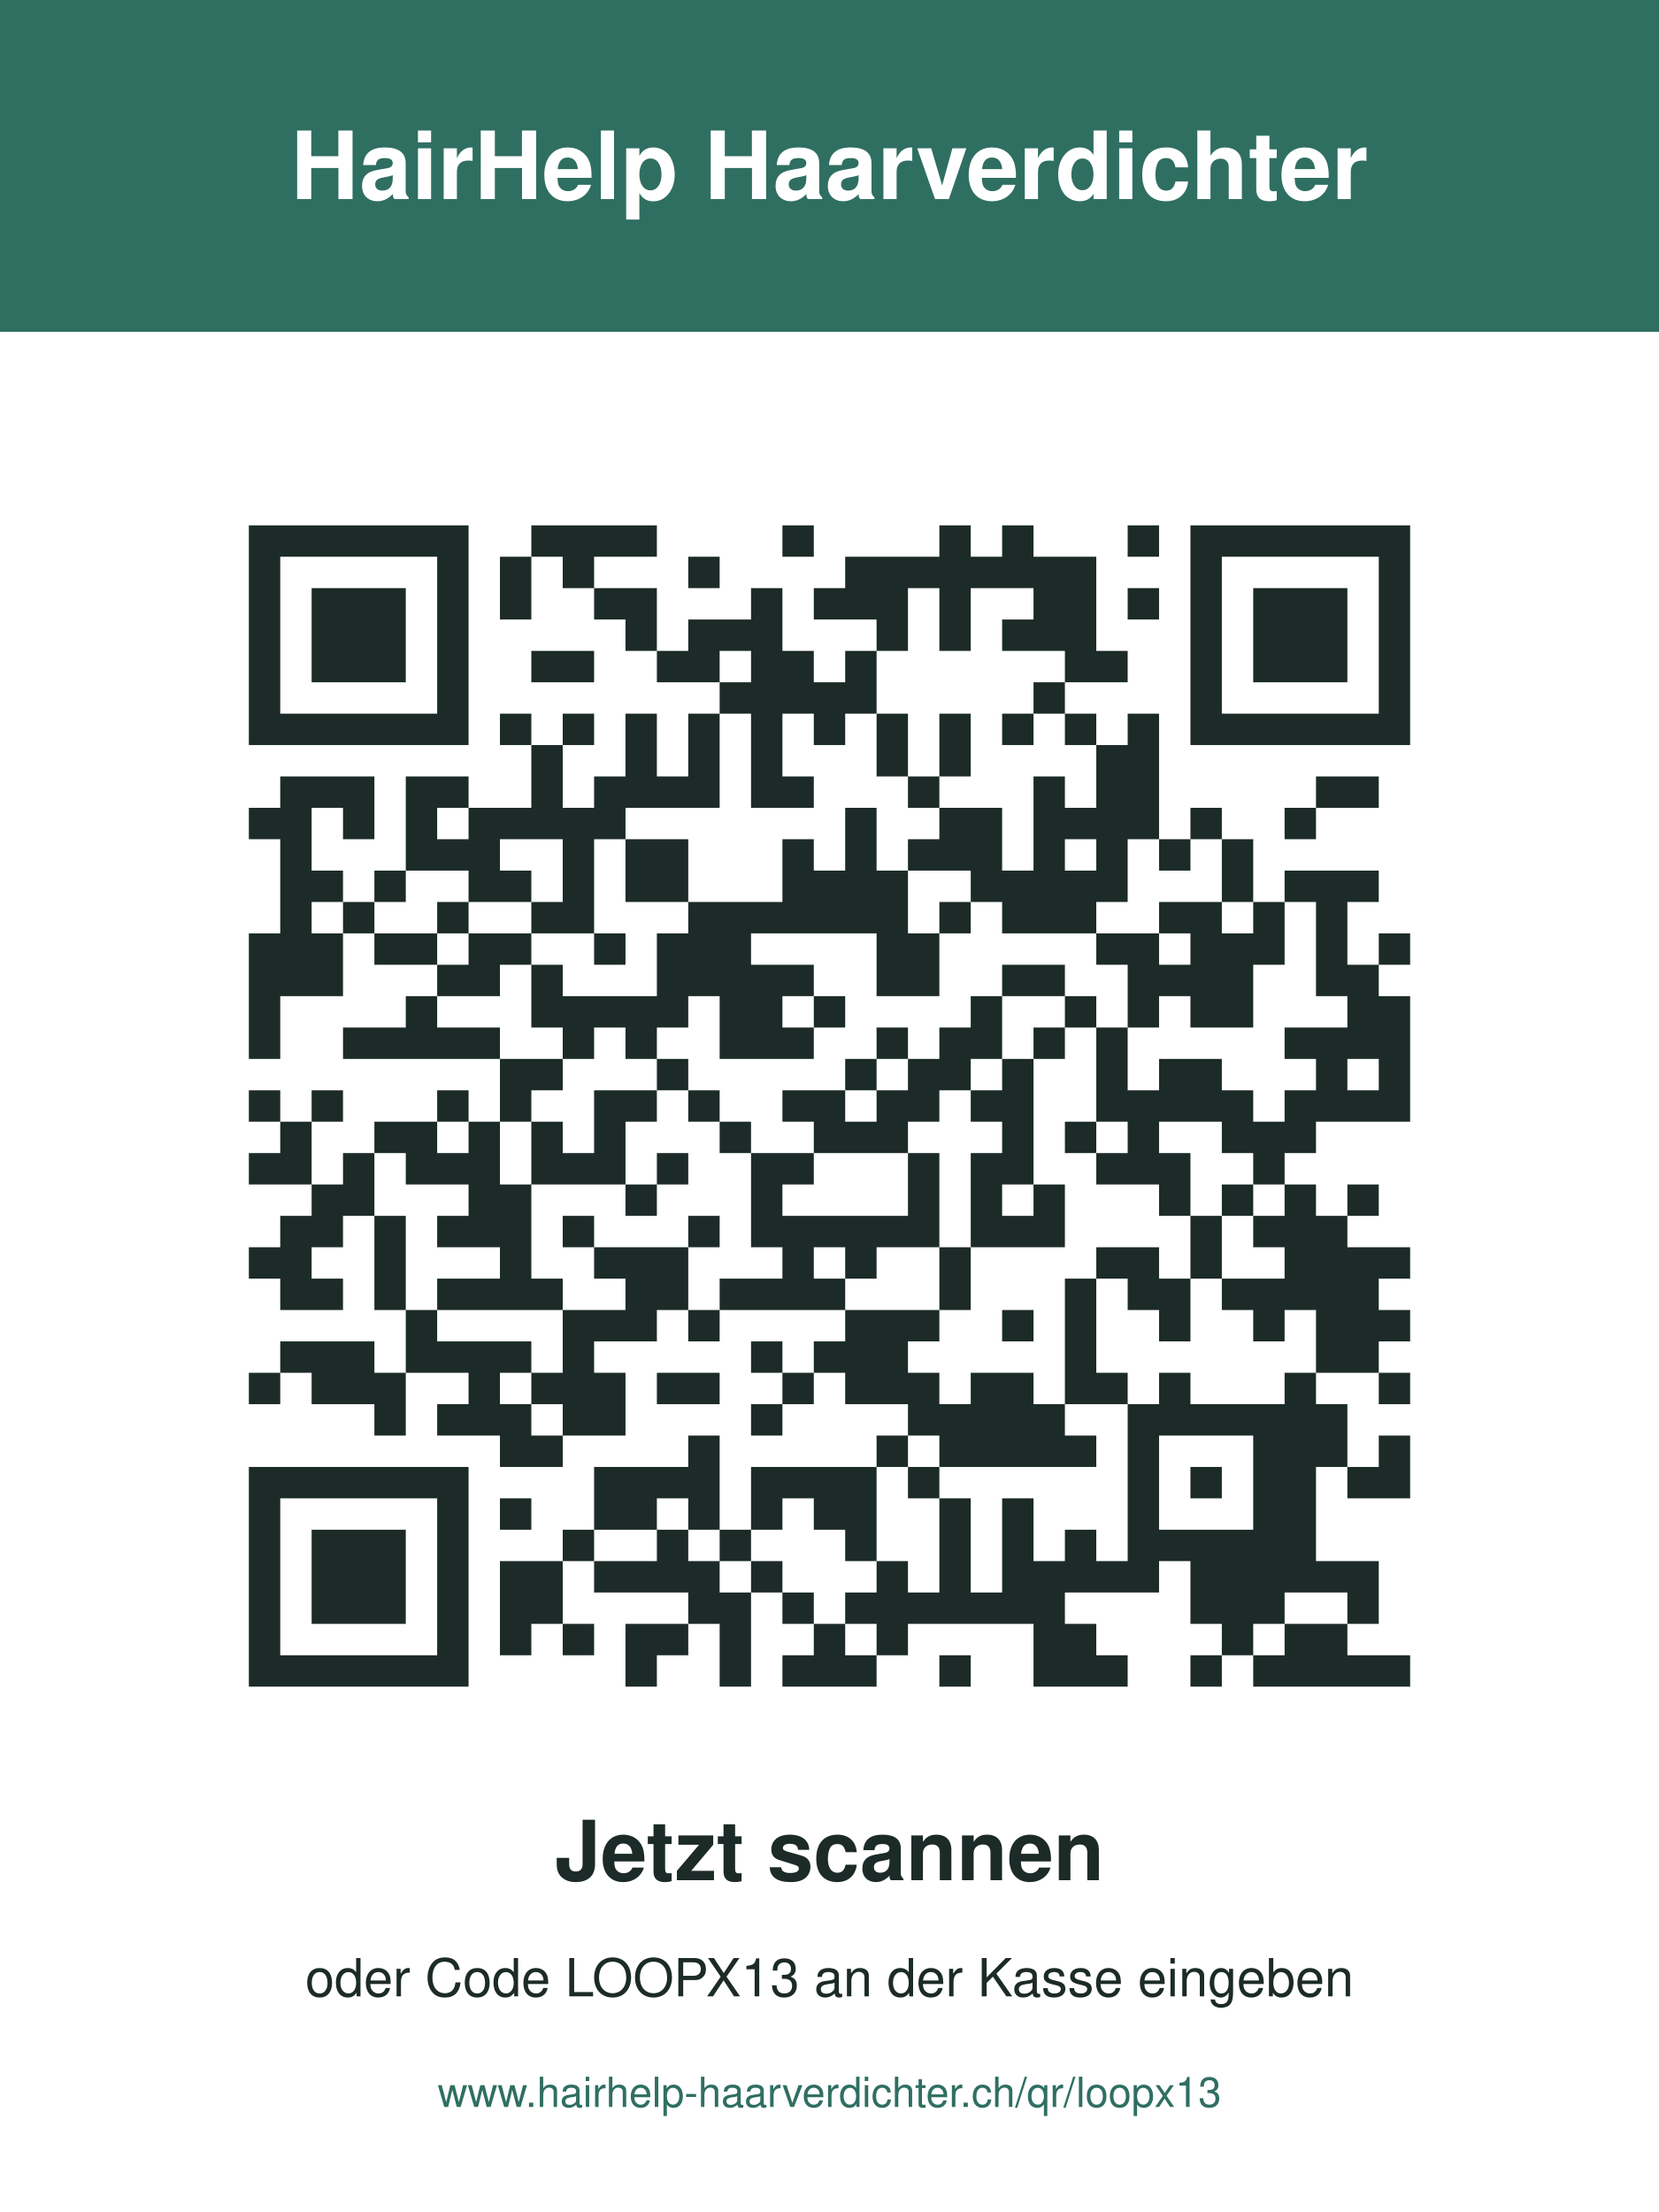
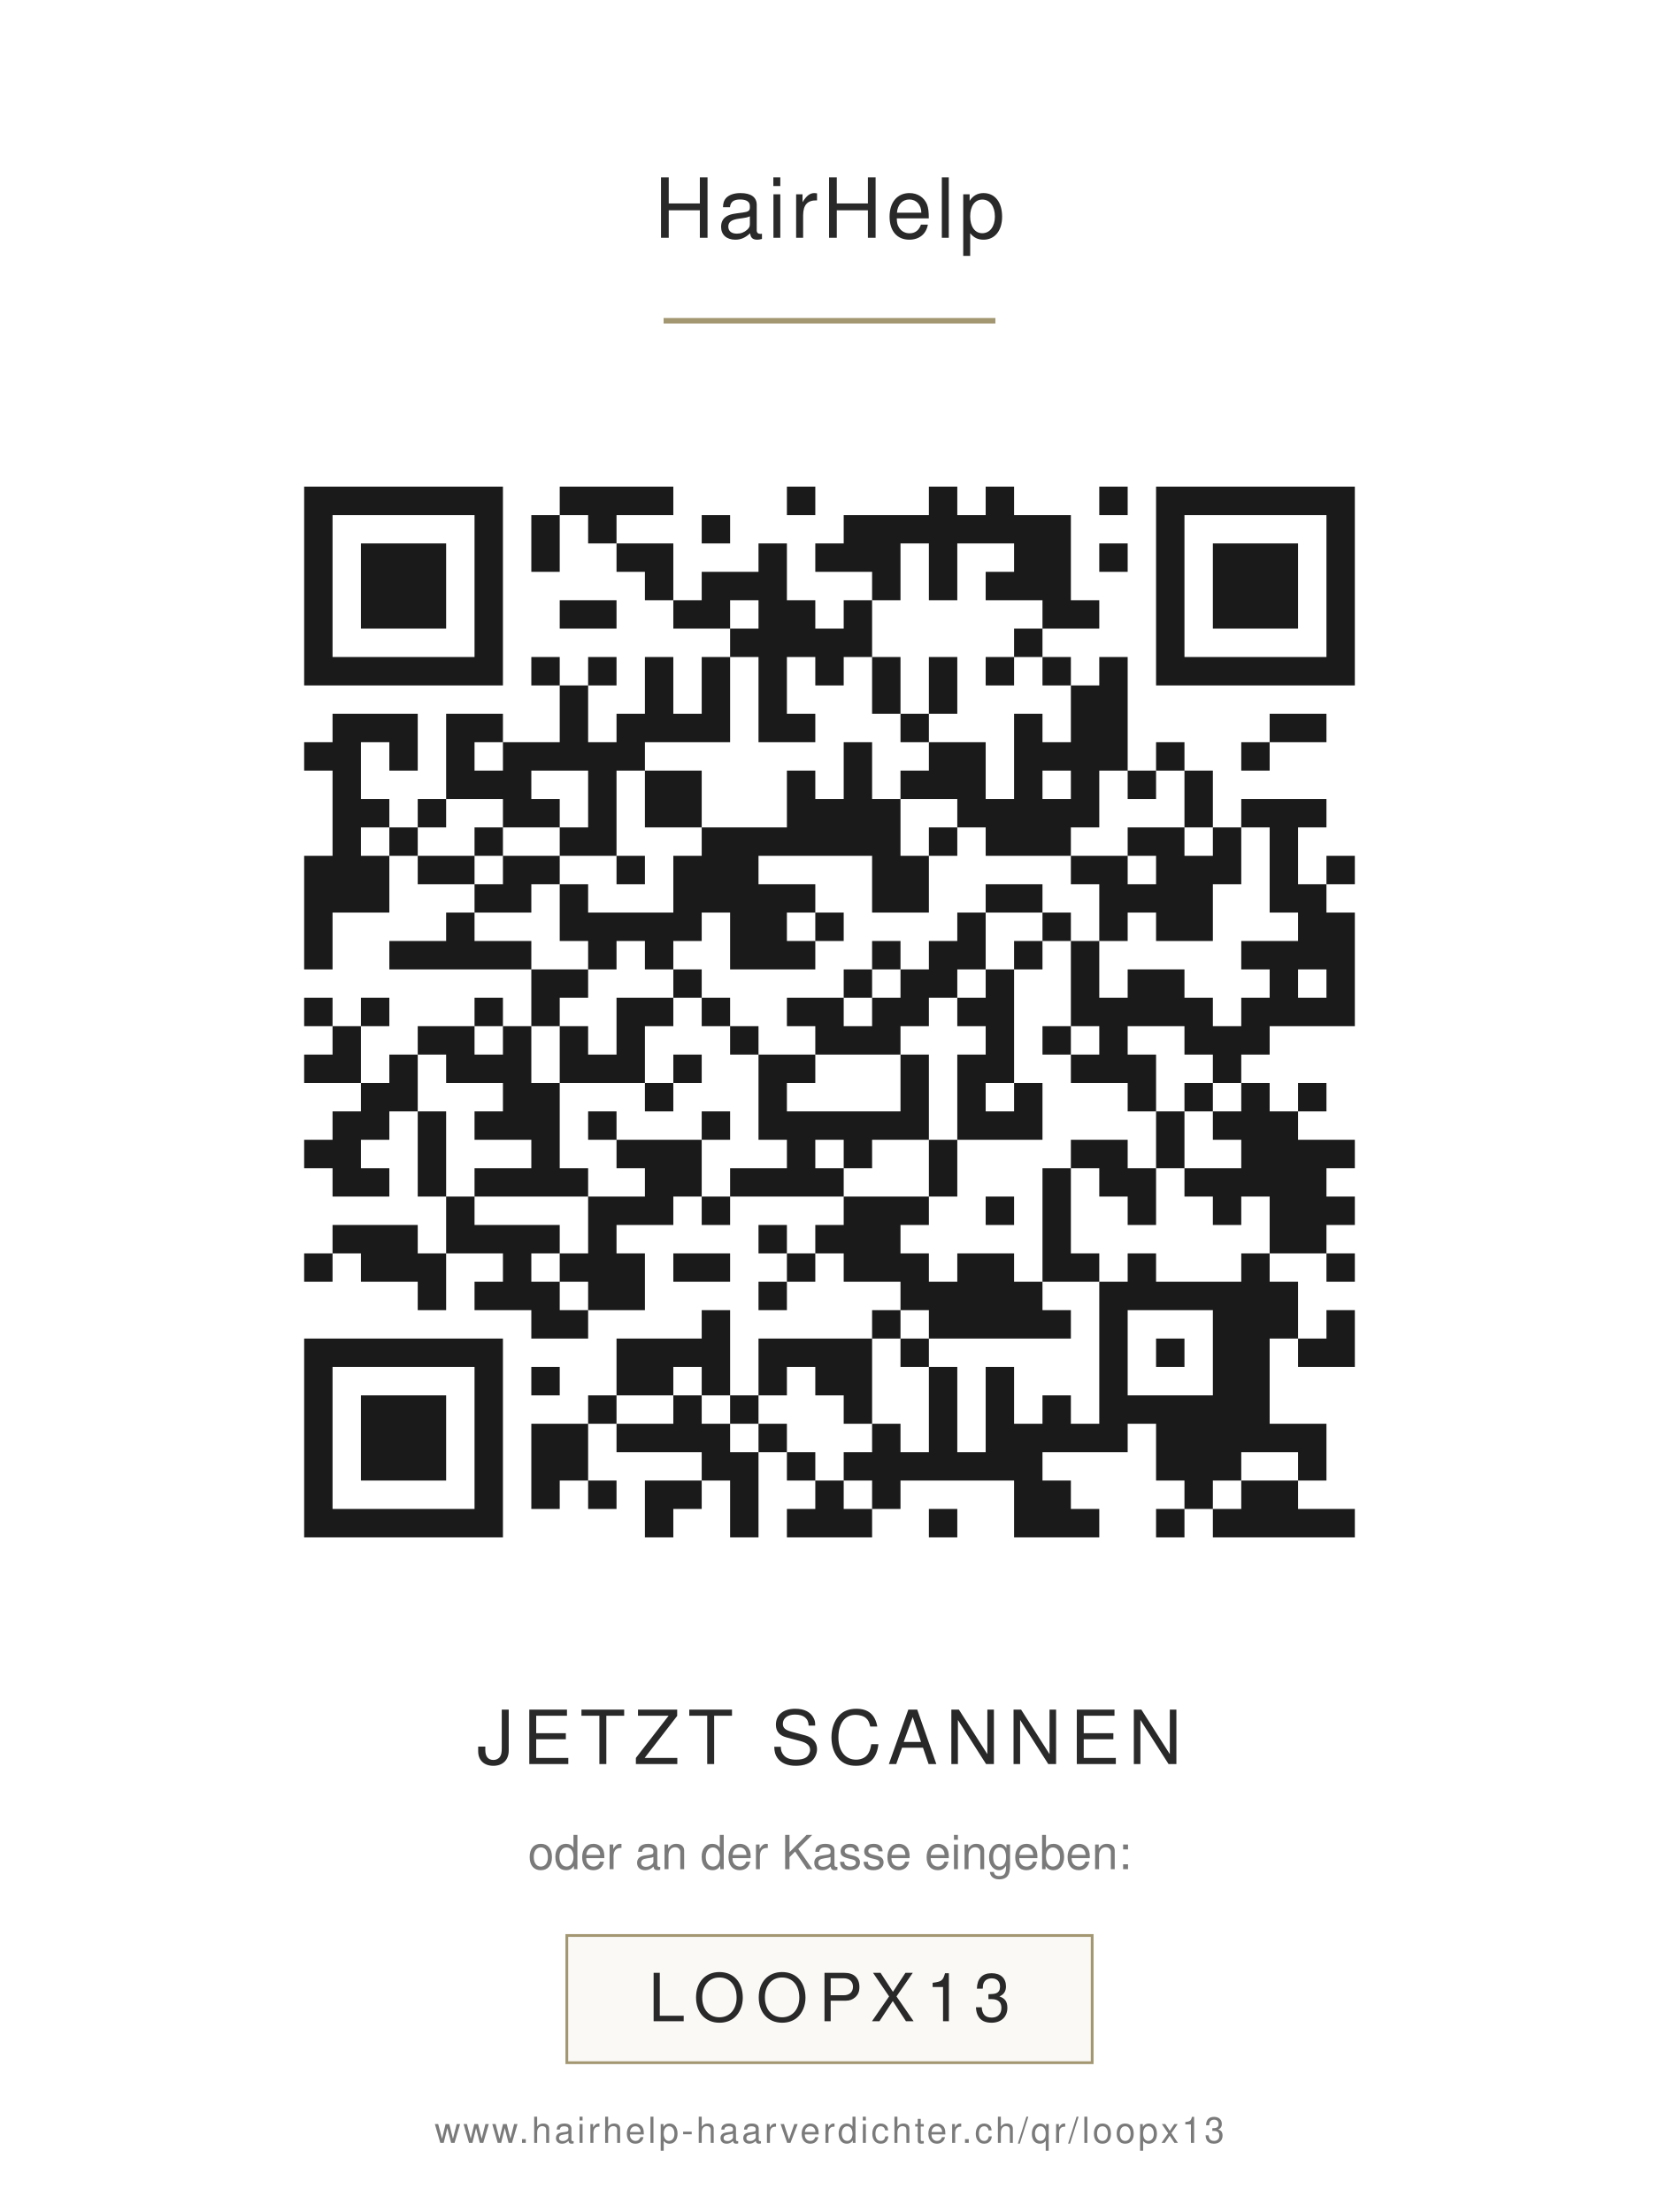
<svg xmlns="http://www.w3.org/2000/svg" width="600" height="800" viewBox="0 0 600 800">
  <rect width="600" height="800" fill="#ffffff" />
-   <rect x="0" y="0" width="600" height="120" fill="#2f6f62" />
-   <text x="300" y="72" text-anchor="middle" font-family="Helvetica,Arial,sans-serif" font-size="34" font-weight="700" fill="#ffffff">HairHelp Haarverdichter</text>
-   <g transform="translate(90 190) scale(11.35135)">
-     <path d="M0 0h7v1h-7zM9 0h4v1h-4zM17 0h1v1h-1zM22 0h1v1h-1zM24 0h1v1h-1zM28 0h1v1h-1zM30 0h7v1h-7zM0 1h1v1h-1zM6 1h1v1h-1zM8 1h1v1h-1zM10 1h1v1h-1zM14 1h1v1h-1zM19 1h8v1h-8zM30 1h1v1h-1zM36 1h1v1h-1zM0 2h1v1h-1zM2 2h3v1h-3zM6 2h1v1h-1zM8 2h1v1h-1zM11 2h2v1h-2zM16 2h1v1h-1zM18 2h3v1h-3zM22 2h1v1h-1zM25 2h2v1h-2zM28 2h1v1h-1zM30 2h1v1h-1zM32 2h3v1h-3zM36 2h1v1h-1zM0 3h1v1h-1zM2 3h3v1h-3zM6 3h1v1h-1zM12 3h1v1h-1zM14 3h3v1h-3zM20 3h1v1h-1zM22 3h1v1h-1zM24 3h3v1h-3zM30 3h1v1h-1zM32 3h3v1h-3zM36 3h1v1h-1zM0 4h1v1h-1zM2 4h3v1h-3zM6 4h1v1h-1zM9 4h2v1h-2zM13 4h2v1h-2zM16 4h2v1h-2zM19 4h1v1h-1zM26 4h2v1h-2zM30 4h1v1h-1zM32 4h3v1h-3zM36 4h1v1h-1zM0 5h1v1h-1zM6 5h1v1h-1zM15 5h5v1h-5zM25 5h1v1h-1zM30 5h1v1h-1zM36 5h1v1h-1zM0 6h7v1h-7zM8 6h1v1h-1zM10 6h1v1h-1zM12 6h1v1h-1zM14 6h1v1h-1zM16 6h1v1h-1zM18 6h1v1h-1zM20 6h1v1h-1zM22 6h1v1h-1zM24 6h1v1h-1zM26 6h1v1h-1zM28 6h1v1h-1zM30 6h7v1h-7zM9 7h1v1h-1zM12 7h1v1h-1zM14 7h1v1h-1zM16 7h1v1h-1zM20 7h1v1h-1zM22 7h1v1h-1zM27 7h2v1h-2zM1 8h3v1h-3zM5 8h2v1h-2zM9 8h1v1h-1zM11 8h4v1h-4zM16 8h2v1h-2zM21 8h1v1h-1zM25 8h1v1h-1zM27 8h2v1h-2zM34 8h2v1h-2zM0 9h2v1h-2zM3 9h1v1h-1zM5 9h1v1h-1zM7 9h5v1h-5zM19 9h1v1h-1zM22 9h2v1h-2zM25 9h4v1h-4zM30 9h1v1h-1zM33 9h1v1h-1zM1 10h1v1h-1zM5 10h3v1h-3zM10 10h1v1h-1zM12 10h2v1h-2zM17 10h1v1h-1zM19 10h1v1h-1zM21 10h3v1h-3zM25 10h1v1h-1zM27 10h1v1h-1zM29 10h1v1h-1zM31 10h1v1h-1zM1 11h2v1h-2zM4 11h1v1h-1zM7 11h2v1h-2zM10 11h1v1h-1zM12 11h2v1h-2zM17 11h4v1h-4zM23 11h5v1h-5zM31 11h1v1h-1zM33 11h3v1h-3zM1 12h1v1h-1zM3 12h1v1h-1zM6 12h1v1h-1zM9 12h2v1h-2zM14 12h7v1h-7zM22 12h1v1h-1zM24 12h3v1h-3zM29 12h2v1h-2zM32 12h1v1h-1zM34 12h1v1h-1zM0 13h3v1h-3zM4 13h2v1h-2zM7 13h2v1h-2zM11 13h1v1h-1zM13 13h3v1h-3zM20 13h2v1h-2zM27 13h2v1h-2zM30 13h3v1h-3zM34 13h1v1h-1zM36 13h1v1h-1zM0 14h3v1h-3zM6 14h2v1h-2zM9 14h1v1h-1zM13 14h5v1h-5zM20 14h2v1h-2zM24 14h2v1h-2zM28 14h4v1h-4zM34 14h2v1h-2zM0 15h1v1h-1zM5 15h1v1h-1zM9 15h5v1h-5zM15 15h2v1h-2zM18 15h1v1h-1zM23 15h1v1h-1zM26 15h1v1h-1zM28 15h1v1h-1zM30 15h2v1h-2zM35 15h2v1h-2zM0 16h1v1h-1zM3 16h5v1h-5zM10 16h1v1h-1zM12 16h1v1h-1zM15 16h3v1h-3zM20 16h1v1h-1zM22 16h2v1h-2zM25 16h1v1h-1zM27 16h1v1h-1zM33 16h4v1h-4zM8 17h2v1h-2zM13 17h1v1h-1zM19 17h1v1h-1zM21 17h2v1h-2zM24 17h1v1h-1zM27 17h1v1h-1zM29 17h2v1h-2zM34 17h1v1h-1zM36 17h1v1h-1zM0 18h1v1h-1zM2 18h1v1h-1zM6 18h1v1h-1zM8 18h1v1h-1zM11 18h2v1h-2zM14 18h1v1h-1zM17 18h2v1h-2zM20 18h2v1h-2zM23 18h2v1h-2zM27 18h5v1h-5zM33 18h4v1h-4zM1 19h1v1h-1zM4 19h2v1h-2zM7 19h1v1h-1zM9 19h1v1h-1zM11 19h1v1h-1zM15 19h1v1h-1zM18 19h3v1h-3zM24 19h1v1h-1zM26 19h1v1h-1zM28 19h1v1h-1zM31 19h3v1h-3zM0 20h2v1h-2zM3 20h1v1h-1zM5 20h3v1h-3zM9 20h3v1h-3zM13 20h1v1h-1zM16 20h2v1h-2zM21 20h1v1h-1zM23 20h2v1h-2zM27 20h3v1h-3zM32 20h1v1h-1zM2 21h2v1h-2zM7 21h2v1h-2zM12 21h1v1h-1zM16 21h1v1h-1zM21 21h1v1h-1zM23 21h1v1h-1zM25 21h1v1h-1zM29 21h1v1h-1zM31 21h1v1h-1zM33 21h1v1h-1zM35 21h1v1h-1zM1 22h2v1h-2zM4 22h1v1h-1zM6 22h3v1h-3zM10 22h1v1h-1zM14 22h1v1h-1zM16 22h6v1h-6zM23 22h3v1h-3zM30 22h1v1h-1zM32 22h3v1h-3zM0 23h2v1h-2zM4 23h1v1h-1zM8 23h1v1h-1zM11 23h3v1h-3zM17 23h1v1h-1zM19 23h1v1h-1zM22 23h1v1h-1zM27 23h2v1h-2zM30 23h1v1h-1zM33 23h4v1h-4zM1 24h2v1h-2zM4 24h1v1h-1zM6 24h4v1h-4zM12 24h2v1h-2zM15 24h4v1h-4zM22 24h1v1h-1zM26 24h1v1h-1zM28 24h2v1h-2zM31 24h5v1h-5zM5 25h1v1h-1zM10 25h3v1h-3zM14 25h1v1h-1zM19 25h3v1h-3zM24 25h1v1h-1zM26 25h1v1h-1zM29 25h1v1h-1zM32 25h1v1h-1zM34 25h3v1h-3zM1 26h3v1h-3zM5 26h4v1h-4zM10 26h1v1h-1zM16 26h1v1h-1zM18 26h3v1h-3zM26 26h1v1h-1zM34 26h2v1h-2zM0 27h1v1h-1zM2 27h3v1h-3zM7 27h1v1h-1zM9 27h3v1h-3zM13 27h2v1h-2zM17 27h1v1h-1zM19 27h3v1h-3zM23 27h2v1h-2zM26 27h2v1h-2zM29 27h1v1h-1zM33 27h1v1h-1zM36 27h1v1h-1zM4 28h1v1h-1zM6 28h3v1h-3zM10 28h2v1h-2zM16 28h1v1h-1zM21 28h5v1h-5zM28 28h7v1h-7zM8 29h2v1h-2zM14 29h1v1h-1zM20 29h1v1h-1zM22 29h5v1h-5zM28 29h1v1h-1zM32 29h3v1h-3zM36 29h1v1h-1zM0 30h7v1h-7zM11 30h4v1h-4zM16 30h4v1h-4zM21 30h1v1h-1zM28 30h1v1h-1zM30 30h1v1h-1zM32 30h2v1h-2zM35 30h2v1h-2zM0 31h1v1h-1zM6 31h1v1h-1zM8 31h1v1h-1zM11 31h2v1h-2zM14 31h1v1h-1zM16 31h1v1h-1zM18 31h2v1h-2zM22 31h1v1h-1zM24 31h1v1h-1zM28 31h1v1h-1zM32 31h2v1h-2zM0 32h1v1h-1zM2 32h3v1h-3zM6 32h1v1h-1zM10 32h1v1h-1zM13 32h1v1h-1zM15 32h1v1h-1zM19 32h1v1h-1zM22 32h1v1h-1zM24 32h1v1h-1zM26 32h1v1h-1zM28 32h6v1h-6zM0 33h1v1h-1zM2 33h3v1h-3zM6 33h1v1h-1zM8 33h2v1h-2zM11 33h4v1h-4zM16 33h1v1h-1zM20 33h1v1h-1zM22 33h1v1h-1zM24 33h5v1h-5zM30 33h6v1h-6zM0 34h1v1h-1zM2 34h3v1h-3zM6 34h1v1h-1zM8 34h2v1h-2zM14 34h2v1h-2zM17 34h1v1h-1zM19 34h7v1h-7zM30 34h3v1h-3zM35 34h1v1h-1zM0 35h1v1h-1zM6 35h1v1h-1zM8 35h1v1h-1zM10 35h1v1h-1zM12 35h2v1h-2zM15 35h1v1h-1zM18 35h1v1h-1zM20 35h1v1h-1zM25 35h2v1h-2zM31 35h1v1h-1zM33 35h2v1h-2zM0 36h7v1h-7zM12 36h1v1h-1zM15 36h1v1h-1zM17 36h3v1h-3zM22 36h1v1h-1zM25 36h3v1h-3zM30 36h1v1h-1zM32 36h5v1h-5z" fill="#1c2b28" />
+   <text x="300" y="86" text-anchor="middle" font-family="Jost, Futura, Helvetica, Arial, sans-serif" font-size="30" font-weight="500" letter-spacing="1.5" fill="#292929">HairHelp</text>
+   <line x1="240" y1="116" x2="360" y2="116" stroke="#a39772" stroke-width="2" />
+   <g transform="translate(110 176) scale(10.27027)">
+     <path d="M0 0h7v1h-7zM9 0h4v1h-4zM17 0h1v1h-1zM22 0h1v1h-1zM24 0h1v1h-1zM28 0h1v1h-1zM30 0h7v1h-7zM0 1h1v1h-1zM6 1h1v1h-1zM8 1h1v1h-1zM10 1h1v1h-1zM14 1h1v1h-1zM19 1h8v1h-8zM30 1h1v1h-1zM36 1h1v1h-1zM0 2h1v1h-1zM2 2h3v1h-3zM6 2h1v1h-1zM8 2h1v1h-1zM11 2h2v1h-2zM16 2h1v1h-1zM18 2h3v1h-3zM22 2h1v1h-1zM25 2h2v1h-2zM28 2h1v1h-1zM30 2h1v1h-1zM32 2h3v1h-3zM36 2h1v1h-1zM0 3h1v1h-1zM2 3h3v1h-3zM6 3h1v1h-1zM12 3h1v1h-1zM14 3h3v1h-3zM20 3h1v1h-1zM22 3h1v1h-1zM24 3h3v1h-3zM30 3h1v1h-1zM32 3h3v1h-3zM36 3h1v1h-1zM0 4h1v1h-1zM2 4h3v1h-3zM6 4h1v1h-1zM9 4h2v1h-2zM13 4h2v1h-2zM16 4h2v1h-2zM19 4h1v1h-1zM26 4h2v1h-2zM30 4h1v1h-1zM32 4h3v1h-3zM36 4h1v1h-1zM0 5h1v1h-1zM6 5h1v1h-1zM15 5h5v1h-5zM25 5h1v1h-1zM30 5h1v1h-1zM36 5h1v1h-1zM0 6h7v1h-7zM8 6h1v1h-1zM10 6h1v1h-1zM12 6h1v1h-1zM14 6h1v1h-1zM16 6h1v1h-1zM18 6h1v1h-1zM20 6h1v1h-1zM22 6h1v1h-1zM24 6h1v1h-1zM26 6h1v1h-1zM28 6h1v1h-1zM30 6h7v1h-7zM9 7h1v1h-1zM12 7h1v1h-1zM14 7h1v1h-1zM16 7h1v1h-1zM20 7h1v1h-1zM22 7h1v1h-1zM27 7h2v1h-2zM1 8h3v1h-3zM5 8h2v1h-2zM9 8h1v1h-1zM11 8h4v1h-4zM16 8h2v1h-2zM21 8h1v1h-1zM25 8h1v1h-1zM27 8h2v1h-2zM34 8h2v1h-2zM0 9h2v1h-2zM3 9h1v1h-1zM5 9h1v1h-1zM7 9h5v1h-5zM19 9h1v1h-1zM22 9h2v1h-2zM25 9h4v1h-4zM30 9h1v1h-1zM33 9h1v1h-1zM1 10h1v1h-1zM5 10h3v1h-3zM10 10h1v1h-1zM12 10h2v1h-2zM17 10h1v1h-1zM19 10h1v1h-1zM21 10h3v1h-3zM25 10h1v1h-1zM27 10h1v1h-1zM29 10h1v1h-1zM31 10h1v1h-1zM1 11h2v1h-2zM4 11h1v1h-1zM7 11h2v1h-2zM10 11h1v1h-1zM12 11h2v1h-2zM17 11h4v1h-4zM23 11h5v1h-5zM31 11h1v1h-1zM33 11h3v1h-3zM1 12h1v1h-1zM3 12h1v1h-1zM6 12h1v1h-1zM9 12h2v1h-2zM14 12h7v1h-7zM22 12h1v1h-1zM24 12h3v1h-3zM29 12h2v1h-2zM32 12h1v1h-1zM34 12h1v1h-1zM0 13h3v1h-3zM4 13h2v1h-2zM7 13h2v1h-2zM11 13h1v1h-1zM13 13h3v1h-3zM20 13h2v1h-2zM27 13h2v1h-2zM30 13h3v1h-3zM34 13h1v1h-1zM36 13h1v1h-1zM0 14h3v1h-3zM6 14h2v1h-2zM9 14h1v1h-1zM13 14h5v1h-5zM20 14h2v1h-2zM24 14h2v1h-2zM28 14h4v1h-4zM34 14h2v1h-2zM0 15h1v1h-1zM5 15h1v1h-1zM9 15h5v1h-5zM15 15h2v1h-2zM18 15h1v1h-1zM23 15h1v1h-1zM26 15h1v1h-1zM28 15h1v1h-1zM30 15h2v1h-2zM35 15h2v1h-2zM0 16h1v1h-1zM3 16h5v1h-5zM10 16h1v1h-1zM12 16h1v1h-1zM15 16h3v1h-3zM20 16h1v1h-1zM22 16h2v1h-2zM25 16h1v1h-1zM27 16h1v1h-1zM33 16h4v1h-4zM8 17h2v1h-2zM13 17h1v1h-1zM19 17h1v1h-1zM21 17h2v1h-2zM24 17h1v1h-1zM27 17h1v1h-1zM29 17h2v1h-2zM34 17h1v1h-1zM36 17h1v1h-1zM0 18h1v1h-1zM2 18h1v1h-1zM6 18h1v1h-1zM8 18h1v1h-1zM11 18h2v1h-2zM14 18h1v1h-1zM17 18h2v1h-2zM20 18h2v1h-2zM23 18h2v1h-2zM27 18h5v1h-5zM33 18h4v1h-4zM1 19h1v1h-1zM4 19h2v1h-2zM7 19h1v1h-1zM9 19h1v1h-1zM11 19h1v1h-1zM15 19h1v1h-1zM18 19h3v1h-3zM24 19h1v1h-1zM26 19h1v1h-1zM28 19h1v1h-1zM31 19h3v1h-3zM0 20h2v1h-2zM3 20h1v1h-1zM5 20h3v1h-3zM9 20h3v1h-3zM13 20h1v1h-1zM16 20h2v1h-2zM21 20h1v1h-1zM23 20h2v1h-2zM27 20h3v1h-3zM32 20h1v1h-1zM2 21h2v1h-2zM7 21h2v1h-2zM12 21h1v1h-1zM16 21h1v1h-1zM21 21h1v1h-1zM23 21h1v1h-1zM25 21h1v1h-1zM29 21h1v1h-1zM31 21h1v1h-1zM33 21h1v1h-1zM35 21h1v1h-1zM1 22h2v1h-2zM4 22h1v1h-1zM6 22h3v1h-3zM10 22h1v1h-1zM14 22h1v1h-1zM16 22h6v1h-6zM23 22h3v1h-3zM30 22h1v1h-1zM32 22h3v1h-3zM0 23h2v1h-2zM4 23h1v1h-1zM8 23h1v1h-1zM11 23h3v1h-3zM17 23h1v1h-1zM19 23h1v1h-1zM22 23h1v1h-1zM27 23h2v1h-2zM30 23h1v1h-1zM33 23h4v1h-4zM1 24h2v1h-2zM4 24h1v1h-1zM6 24h4v1h-4zM12 24h2v1h-2zM15 24h4v1h-4zM22 24h1v1h-1zM26 24h1v1h-1zM28 24h2v1h-2zM31 24h5v1h-5zM5 25h1v1h-1zM10 25h3v1h-3zM14 25h1v1h-1zM19 25h3v1h-3zM24 25h1v1h-1zM26 25h1v1h-1zM29 25h1v1h-1zM32 25h1v1h-1zM34 25h3v1h-3zM1 26h3v1h-3zM5 26h4v1h-4zM10 26h1v1h-1zM16 26h1v1h-1zM18 26h3v1h-3zM26 26h1v1h-1zM34 26h2v1h-2zM0 27h1v1h-1zM2 27h3v1h-3zM7 27h1v1h-1zM9 27h3v1h-3zM13 27h2v1h-2zM17 27h1v1h-1zM19 27h3v1h-3zM23 27h2v1h-2zM26 27h2v1h-2zM29 27h1v1h-1zM33 27h1v1h-1zM36 27h1v1h-1zM4 28h1v1h-1zM6 28h3v1h-3zM10 28h2v1h-2zM16 28h1v1h-1zM21 28h5v1h-5zM28 28h7v1h-7zM8 29h2v1h-2zM14 29h1v1h-1zM20 29h1v1h-1zM22 29h5v1h-5zM28 29h1v1h-1zM32 29h3v1h-3zM36 29h1v1h-1zM0 30h7v1h-7zM11 30h4v1h-4zM16 30h4v1h-4zM21 30h1v1h-1zM28 30h1v1h-1zM30 30h1v1h-1zM32 30h2v1h-2zM35 30h2v1h-2zM0 31h1v1h-1zM6 31h1v1h-1zM8 31h1v1h-1zM11 31h2v1h-2zM14 31h1v1h-1zM16 31h1v1h-1zM18 31h2v1h-2zM22 31h1v1h-1zM24 31h1v1h-1zM28 31h1v1h-1zM32 31h2v1h-2zM0 32h1v1h-1zM2 32h3v1h-3zM6 32h1v1h-1zM10 32h1v1h-1zM13 32h1v1h-1zM15 32h1v1h-1zM19 32h1v1h-1zM22 32h1v1h-1zM24 32h1v1h-1zM26 32h1v1h-1zM28 32h6v1h-6zM0 33h1v1h-1zM2 33h3v1h-3zM6 33h1v1h-1zM8 33h2v1h-2zM11 33h4v1h-4zM16 33h1v1h-1zM20 33h1v1h-1zM22 33h1v1h-1zM24 33h5v1h-5zM30 33h6v1h-6zM0 34h1v1h-1zM2 34h3v1h-3zM6 34h1v1h-1zM8 34h2v1h-2zM14 34h2v1h-2zM17 34h1v1h-1zM19 34h7v1h-7zM30 34h3v1h-3zM35 34h1v1h-1zM0 35h1v1h-1zM6 35h1v1h-1zM8 35h1v1h-1zM10 35h1v1h-1zM12 35h2v1h-2zM15 35h1v1h-1zM18 35h1v1h-1zM20 35h1v1h-1zM25 35h2v1h-2zM31 35h1v1h-1zM33 35h2v1h-2zM0 36h7v1h-7zM12 36h1v1h-1zM15 36h1v1h-1zM17 36h3v1h-3zM22 36h1v1h-1zM25 36h3v1h-3zM30 36h1v1h-1zM32 36h5v1h-5z" fill="#1a1a1a" />
  </g>
-   <text x="300" y="680" text-anchor="middle" font-family="Helvetica,Arial,sans-serif" font-size="30" font-weight="700" fill="#1c2b28">Jetzt scannen</text>
-   <text x="300" y="722" text-anchor="middle" font-family="Helvetica,Arial,sans-serif" font-size="19" fill="#1c2b28">oder Code LOOPX13 an der Kasse eingeben</text>
-   <text x="300" y="762" text-anchor="middle" font-family="Helvetica,Arial,sans-serif" font-size="15" fill="#2f6f62">www.hairhelp-haarverdichter.ch/qr/loopx13</text>
+   <text x="300" y="638" text-anchor="middle" font-family="Jost, Futura, Helvetica, Arial, sans-serif" font-size="27" font-weight="500" letter-spacing="3" fill="#292929">JETZT SCANNEN</text>
+   <text x="300" y="676" text-anchor="middle" font-family="Heebo, Helvetica, Arial, sans-serif" font-size="17" fill="#7a7a7a">oder an der Kasse eingeben:</text>
+   <rect x="205" y="700" width="190" height="46" fill="#faf9f6" stroke="#a39772" stroke-width="1" />
+   <text x="300" y="731" text-anchor="middle" font-family="Jost, Futura, Helvetica, Arial, sans-serif" font-size="24" font-weight="500" letter-spacing="4" fill="#292929">LOOPX13</text>
+   <text x="300" y="775" text-anchor="middle" font-family="Heebo, Helvetica, Arial, sans-serif" font-size="13" letter-spacing="1" fill="#7a7a7a">www.hairhelp-haarverdichter.ch/qr/loopx13</text>
</svg>
